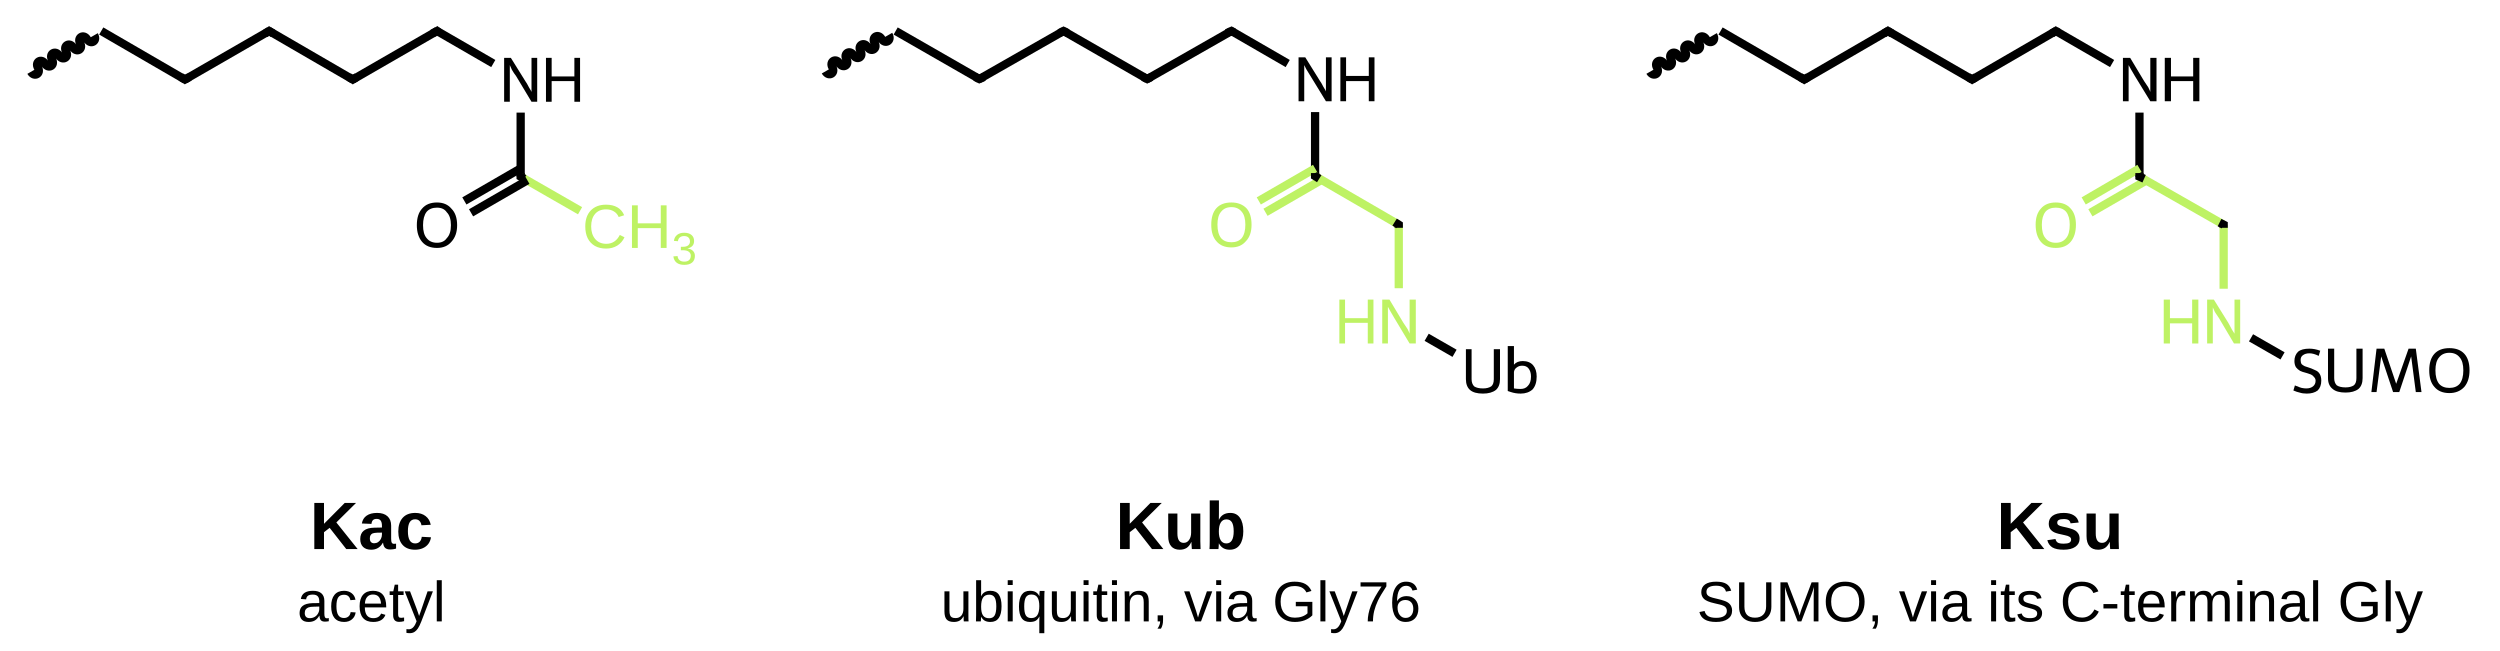
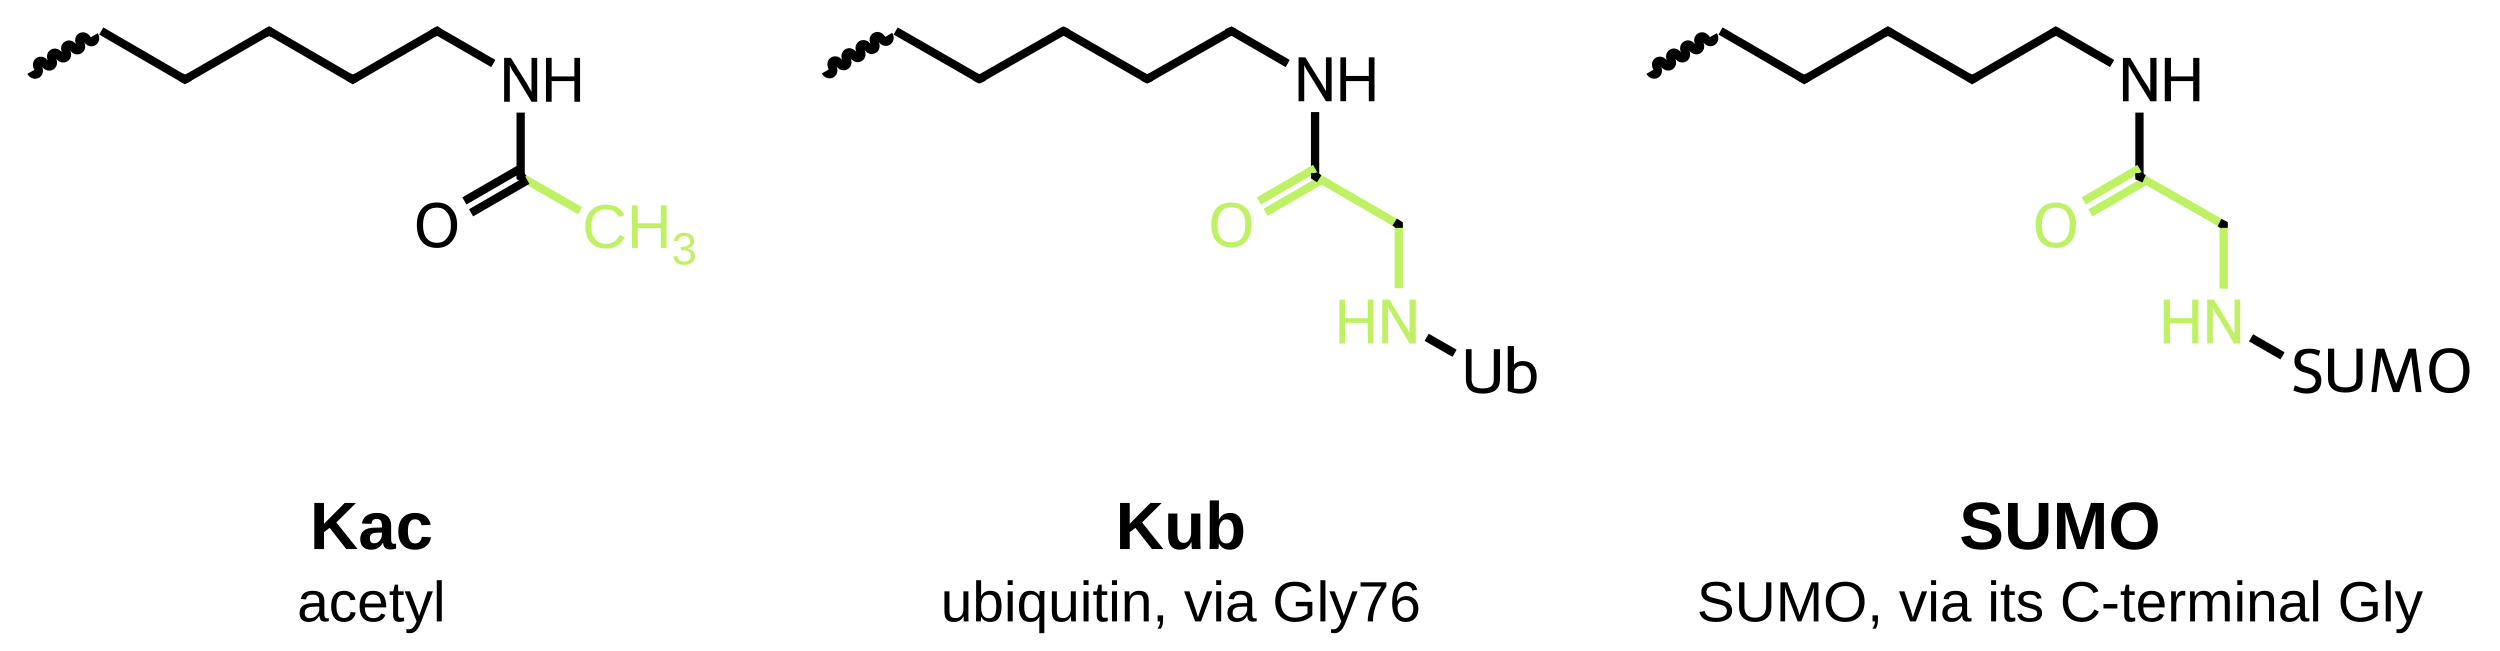
- <svg xmlns="http://www.w3.org/2000/svg" width="484" height="126" viewBox="-6 -6 484 126" role="img" aria-label="Acetyllysine (Kac), ubiquitinated lysine (Kub: isopeptide bond to Gly76 of ubiquitin) and SUMOylated lysine (Ksu: isopeptide bond to the C-terminal Gly of SUMO)" font-family="Arial, Helvetica, Arimo, 'Liberation Sans', sans-serif" stroke-linecap="round">
+ <svg xmlns="http://www.w3.org/2000/svg" width="484" height="126" viewBox="-6 -6 484 126" role="img" aria-label="Acetyllysine (Kac), ubiquitinated lysine (Kub: isopeptide bond to Gly76 of ubiquitin) and SUMOylated lysine (SUMO: isopeptide bond to the C-terminal Gly of SUMO)" font-family="Arial, Helvetica, Arimo, 'Liberation Sans', sans-serif" stroke-linecap="round">
  <g id="Kac" data-smiles="*CCCCCNC(C)=O" transform="translate(13.6,0.0) translate(-259.4,-179.0)">
    <path class="bond-0 atom-0 atom-1" d="M245.786,186.899 C246.442,188.036 247.804,187.249 247.148,186.113 C246.492,184.976 247.853,184.19 248.51,185.326 C249.166,186.463 250.528,185.677 249.872,184.54 C249.215,183.403 250.577,182.617 251.234,183.754 C251.89,184.89 253.252,184.104 252.595,182.968 C251.939,181.831 253.301,181.045 253.957,182.181 C254.614,183.318 255.976,182.532 255.319,181.395 C254.663,180.258 256.025,179.472 256.681,180.609 C257.337,181.745 258.699,180.959 258.043,179.822" style="fill:none;stroke:currentColor;stroke-width:1.6px;stroke-linecap:butt;stroke-linejoin:miter;stroke-opacity:1" />
    <path class="bond-1 atom-1 atom-2" d="M 259.4,179.0 L 275.6,188.4" style="fill:none;fill-rule:evenodd;stroke:currentColor;stroke-width:1.6px;stroke-linecap:butt;stroke-linejoin:miter;stroke-opacity:1" />
    <path class="bond-2 atom-2 atom-3" d="M 275.6,188.4 L 291.9,179.0" style="fill:none;fill-rule:evenodd;stroke:currentColor;stroke-width:1.6px;stroke-linecap:butt;stroke-linejoin:miter;stroke-opacity:1" />
    <path class="bond-3 atom-3 atom-4" d="M 291.9,179.0 L 308.1,188.4" style="fill:none;fill-rule:evenodd;stroke:currentColor;stroke-width:1.6px;stroke-linecap:butt;stroke-linejoin:miter;stroke-opacity:1" />
    <path class="bond-4 atom-4 atom-5" d="M 308.1,188.4 L 324.4,179.0" style="fill:none;fill-rule:evenodd;stroke:currentColor;stroke-width:1.6px;stroke-linecap:butt;stroke-linejoin:miter;stroke-opacity:1" />
    <path class="bond-5 atom-5 atom-6" d="M 324.4,179.0 L 335.3,185.3" style="fill:none;fill-rule:evenodd;stroke:currentColor;stroke-width:1.6px;stroke-linecap:butt;stroke-linejoin:miter;stroke-opacity:1" />
    <path class="bond-6 atom-6 atom-7" d="M 340.6,194.8 L 340.6,207.2" style="fill:none;fill-rule:evenodd;stroke:currentColor;stroke-width:1.6px;stroke-linecap:butt;stroke-linejoin:miter;stroke-opacity:1" />
    <path class="bond-7 atom-7 atom-8" d="M 340.6,207.2 L 352.1,213.8" style="fill:none;fill-rule:evenodd;stroke:#bef264;stroke-width:1.6px;stroke-linecap:butt;stroke-linejoin:miter;stroke-opacity:1" />
    <path class="bond-8 atom-7 atom-9" d="M 340.6,205.6 L 329.7,211.9" style="fill:none;fill-rule:evenodd;stroke:currentColor;stroke-width:1.6px;stroke-linecap:butt;stroke-linejoin:miter;stroke-opacity:1" />
    <path class="bond-8 atom-7 atom-9" d="M 341.9,207.9 L 331.0,214.2" style="fill:none;fill-rule:evenodd;stroke:currentColor;stroke-width:1.6px;stroke-linecap:butt;stroke-linejoin:miter;stroke-opacity:1" />
    <path d="M 274.8,187.9 L 275.6,188.4 L 276.5,187.9" style="fill:none;stroke:currentColor;stroke-width:1.6px;stroke-linecap:butt;stroke-linejoin:miter;stroke-miterlimit:10;stroke-opacity:1;" />
    <path d="M 291.1,179.5 L 291.9,179.0 L 292.7,179.5" style="fill:none;stroke:currentColor;stroke-width:1.6px;stroke-linecap:butt;stroke-linejoin:miter;stroke-miterlimit:10;stroke-opacity:1;" />
    <path d="M 307.3,187.9 L 308.1,188.4 L 308.9,187.9" style="fill:none;stroke:currentColor;stroke-width:1.6px;stroke-linecap:butt;stroke-linejoin:miter;stroke-miterlimit:10;stroke-opacity:1;" />
    <path d="M 323.5,179.5 L 324.4,179.0 L 324.9,179.4" style="fill:none;stroke:currentColor;stroke-width:1.6px;stroke-linecap:butt;stroke-linejoin:miter;stroke-miterlimit:10;stroke-opacity:1;" />
    <path d="M 340.6,206.5 L 340.6,207.2 L 341.3,207.6" style="fill:none;stroke:currentColor;stroke-width:1.6px;stroke-linecap:butt;stroke-linejoin:miter;stroke-miterlimit:10;stroke-opacity:1;" />
    <path class="atom-0" d="" fill="currentColor" />
    <path class="atom-6" d="M 338.7 184.2 L 341.5 188.7 Q 341.8 189.1, 342.2 189.9 Q 342.7 190.7, 342.7 190.8 L 342.7 184.2 L 343.8 184.2 L 343.8 192.7 L 342.7 192.7 L 339.7 187.7 Q 339.3 187.2, 338.9 186.5 Q 338.6 185.8, 338.5 185.6 L 338.5 192.7 L 337.4 192.7 L 337.4 184.2 L 338.7 184.2 " fill="currentColor" />
    <path class="atom-6" d="M 345.5 184.2 L 346.6 184.2 L 346.6 187.8 L 351.0 187.8 L 351.0 184.2 L 352.1 184.2 L 352.1 192.7 L 351.0 192.7 L 351.0 188.7 L 346.6 188.7 L 346.6 192.7 L 345.5 192.7 L 345.5 184.2 " fill="currentColor" />
    <path class="atom-8" d="" fill="#bef264" />
    <path class="atom-9" d="M 320.5 216.6 Q 320.5 214.5, 321.5 213.4 Q 322.5 212.2, 324.4 212.2 Q 326.2 212.2, 327.2 213.4 Q 328.3 214.5, 328.3 216.6 Q 328.3 218.6, 327.2 219.8 Q 326.2 221.0, 324.4 221.0 Q 322.5 221.0, 321.5 219.8 Q 320.5 218.6, 320.5 216.6 M 324.4 220.0 Q 325.7 220.0, 326.3 219.1 Q 327.1 218.3, 327.1 216.6 Q 327.1 214.9, 326.3 214.1 Q 325.7 213.2, 324.4 213.2 Q 323.1 213.2, 322.4 214.0 Q 321.7 214.9, 321.7 216.6 Q 321.7 218.3, 322.4 219.1 Q 323.1 220.0, 324.4 220.0 " fill="currentColor" />
    <text class="lbl atom-8" x="352.5" y="221.0" text-anchor="start" font-size="12" fill="#bef264">CH<tspan font-size="8.8" dy="3.2">3</tspan>
    </text>
  </g>
  <text x="65.9" y="100.3" text-anchor="middle" font-size="13" fill="currentColor" font-weight="600">Kac</text>
  <text x="65.9" y="114.3" text-anchor="middle" font-size="11" fill="currentColor">acetyl</text>
  <g id="Kub" data-smiles="*CCCCCNC(=O)CN*" transform="translate(167.4,0.0) translate(-246.3,-164.9)">
    <path class="bond-0 atom-0 atom-1" d="M232.688,172.726 C233.344,173.862 234.706,173.076 234.05,171.939 C233.394,170.803 234.756,170.016 235.412,171.153 C236.068,172.29 237.43,171.503 236.774,170.367 C236.118,169.23 237.48,168.444 238.136,169.58 C238.792,170.717 240.154,169.931 239.498,168.794 C238.842,167.657 240.203,166.871 240.86,168.008 C241.516,169.144 242.878,168.358 242.222,167.221 C241.565,166.085 242.927,165.298 243.584,166.435 C244.24,167.572 245.602,166.785 244.945,165.649" style="fill:none;stroke:currentColor;stroke-width:1.6px;stroke-linecap:butt;stroke-linejoin:miter;stroke-opacity:1" />
    <path class="bond-1 atom-1 atom-2" d="M 246.3,164.9 L 262.5,174.2" style="fill:none;fill-rule:evenodd;stroke:currentColor;stroke-width:1.6px;stroke-linecap:butt;stroke-linejoin:miter;stroke-opacity:1" />
    <path class="bond-2 atom-2 atom-3" d="M 262.5,174.2 L 278.8,164.9" style="fill:none;fill-rule:evenodd;stroke:currentColor;stroke-width:1.6px;stroke-linecap:butt;stroke-linejoin:miter;stroke-opacity:1" />
    <path class="bond-3 atom-3 atom-4" d="M 278.8,164.9 L 295.0,174.2" style="fill:none;fill-rule:evenodd;stroke:currentColor;stroke-width:1.6px;stroke-linecap:butt;stroke-linejoin:miter;stroke-opacity:1" />
    <path class="bond-4 atom-4 atom-5" d="M 295.0,174.2 L 311.3,164.9" style="fill:none;fill-rule:evenodd;stroke:currentColor;stroke-width:1.6px;stroke-linecap:butt;stroke-linejoin:miter;stroke-opacity:1" />
    <path class="bond-5 atom-5 atom-6" d="M 311.3,164.9 L 322.2,171.2" style="fill:none;fill-rule:evenodd;stroke:currentColor;stroke-width:1.6px;stroke-linecap:butt;stroke-linejoin:miter;stroke-opacity:1" />
    <path class="bond-6 atom-6 atom-7" d="M 327.5,180.6 L 327.5,193.0" style="fill:none;fill-rule:evenodd;stroke:currentColor;stroke-width:1.6px;stroke-linecap:butt;stroke-linejoin:miter;stroke-opacity:1" />
    <path class="bond-7 atom-7 atom-8" d="M 327.5,191.5 L 316.6,197.8" style="fill:none;fill-rule:evenodd;stroke:#bef264;stroke-width:1.6px;stroke-linecap:butt;stroke-linejoin:miter;stroke-opacity:1" />
    <path class="bond-7 atom-7 atom-8" d="M 328.8,193.7 L 317.9,200.0" style="fill:none;fill-rule:evenodd;stroke:#bef264;stroke-width:1.6px;stroke-linecap:butt;stroke-linejoin:miter;stroke-opacity:1" />
    <path class="bond-8 atom-7 atom-9" d="M 327.5,193.0 L 343.7,202.4" style="fill:none;fill-rule:evenodd;stroke:#bef264;stroke-width:1.6px;stroke-linecap:butt;stroke-linejoin:miter;stroke-opacity:1" />
    <path class="bond-9 atom-9 atom-10" d="M 343.7,202.4 L 343.7,214.7" style="fill:none;fill-rule:evenodd;stroke:#bef264;stroke-width:1.6px;stroke-linecap:butt;stroke-linejoin:miter;stroke-opacity:1" />
    <path class="bond-10 atom-10 atom-11" d="M 349.1,224.2 L 354.5,227.3" style="fill:none;fill-rule:evenodd;stroke:currentColor;stroke-width:1.6px;stroke-linecap:butt;stroke-linejoin:miter;stroke-opacity:1" />
    <path d="M 261.7,173.8 L 262.5,174.2 L 263.4,173.8" style="fill:none;stroke:currentColor;stroke-width:1.6px;stroke-linecap:butt;stroke-linejoin:miter;stroke-miterlimit:10;stroke-opacity:1;" />
    <path d="M 278.0,165.3 L 278.8,164.9 L 279.6,165.3" style="fill:none;stroke:currentColor;stroke-width:1.6px;stroke-linecap:butt;stroke-linejoin:miter;stroke-miterlimit:10;stroke-opacity:1;" />
    <path d="M 294.2,173.8 L 295.0,174.2 L 295.8,173.8" style="fill:none;stroke:currentColor;stroke-width:1.6px;stroke-linecap:butt;stroke-linejoin:miter;stroke-miterlimit:10;stroke-opacity:1;" />
    <path d="M 310.4,165.3 L 311.3,164.9 L 311.8,165.2" style="fill:none;stroke:currentColor;stroke-width:1.6px;stroke-linecap:butt;stroke-linejoin:miter;stroke-miterlimit:10;stroke-opacity:1;" />
    <path d="M 327.5,192.4 L 327.5,193.0 L 328.3,193.5" style="fill:none;stroke:currentColor;stroke-width:1.6px;stroke-linecap:butt;stroke-linejoin:miter;stroke-miterlimit:10;stroke-opacity:1;" />
    <path d="M 342.9,201.9 L 343.7,202.4 L 343.7,203.0" style="fill:none;stroke:currentColor;stroke-width:1.6px;stroke-linecap:butt;stroke-linejoin:miter;stroke-miterlimit:10;stroke-opacity:1;" />
    <path class="atom-0" d="" fill="currentColor" />
    <path class="atom-6" d="M 325.6 170.0 L 328.4 174.5 Q 328.7 174.9, 329.1 175.7 Q 329.6 176.5, 329.6 176.6 L 329.6 170.0 L 330.7 170.0 L 330.7 178.5 L 329.6 178.5 L 326.6 173.6 Q 326.2 173.0, 325.8 172.3 Q 325.5 171.7, 325.4 171.5 L 325.4 178.5 L 324.3 178.5 L 324.3 170.0 L 325.6 170.0 " fill="currentColor" />
    <path class="atom-6" d="M 332.4 170.0 L 333.5 170.0 L 333.5 173.6 L 337.9 173.6 L 337.9 170.0 L 339.0 170.0 L 339.0 178.5 L 337.9 178.5 L 337.9 174.6 L 333.5 174.6 L 333.5 178.5 L 332.4 178.5 L 332.4 170.0 " fill="currentColor" />
    <path class="atom-8" d="M 307.4 202.4 Q 307.4 200.3, 308.4 199.2 Q 309.4 198.1, 311.3 198.1 Q 313.1 198.1, 314.2 199.2 Q 315.2 200.3, 315.2 202.4 Q 315.2 204.5, 314.1 205.6 Q 313.1 206.8, 311.3 206.8 Q 309.4 206.8, 308.4 205.6 Q 307.4 204.5, 307.4 202.4 M 311.3 205.8 Q 312.6 205.8, 313.3 205.0 Q 314.0 204.1, 314.0 202.4 Q 314.0 200.7, 313.3 199.9 Q 312.6 199.0, 311.3 199.0 Q 310.0 199.0, 309.3 199.9 Q 308.6 200.7, 308.6 202.4 Q 308.6 204.1, 309.3 205.0 Q 310.0 205.8, 311.3 205.8 " fill="#bef264" />
    <path class="atom-10" d="M 332.2 216.9 L 333.3 216.9 L 333.3 220.5 L 337.7 220.5 L 337.7 216.9 L 338.8 216.9 L 338.8 225.4 L 337.7 225.4 L 337.7 221.4 L 333.3 221.4 L 333.3 225.4 L 332.2 225.4 L 332.2 216.9 " fill="#bef264" />
    <path class="atom-10" d="M 341.9 216.9 L 344.6 221.4 Q 344.9 221.8, 345.4 222.6 Q 345.8 223.4, 345.8 223.5 L 345.8 216.9 L 347.0 216.9 L 347.0 225.4 L 345.8 225.4 L 342.8 220.4 Q 342.5 219.9, 342.1 219.2 Q 341.7 218.5, 341.6 218.3 L 341.6 225.4 L 340.5 225.4 L 340.5 216.9 L 341.9 216.9 " fill="#bef264" />
    <path class="atom-11" d="M 357.8 226.5 L 357.8 232.3 Q 357.8 233.2, 358.3 233.7 Q 358.9 234.1, 360.0 234.1 Q 361.0 234.1, 361.6 233.7 Q 362.1 233.3, 362.1 232.3 L 362.1 226.5 L 363.3 226.5 L 363.3 232.3 Q 363.3 233.7, 362.5 234.4 Q 361.6 235.1, 360.0 235.1 Q 358.3 235.1, 357.5 234.4 Q 356.7 233.7, 356.7 232.3 L 356.7 226.5 L 357.8 226.5 " fill="currentColor" />
    <path class="atom-11" d="M 367.7 228.8 Q 369.0 228.8, 369.7 229.6 Q 370.4 230.4, 370.4 231.8 Q 370.4 233.4, 369.6 234.3 Q 368.7 235.1, 367.3 235.1 Q 366.3 235.1, 365.4 234.8 L 364.8 234.6 L 364.8 225.9 L 366.0 225.9 L 366.0 229.5 Q 366.6 228.8, 367.7 228.8 M 367.3 234.2 Q 368.2 234.2, 368.7 233.6 Q 369.3 233.0, 369.3 231.8 Q 369.3 230.8, 368.8 230.2 Q 368.4 229.7, 367.6 229.7 Q 367.0 229.7, 366.6 230.0 Q 366.1 230.3, 366.0 230.9 L 366.0 234.1 Q 366.6 234.2, 367.3 234.2 " fill="currentColor" />
  </g>
  <text x="222.6" y="100.3" text-anchor="middle" font-size="13" fill="currentColor" font-weight="600">Kub</text>
  <text x="222.6" y="114.3" text-anchor="middle" font-size="11" fill="currentColor">ubiquitin, via Gly76</text>
-   <g id="Ksu" data-smiles="*CCCCCNC(=O)CN*" transform="translate(327.1,0.0) translate(-235.9,-164.9)">
+   <g id="SUMO" data-smiles="*CCCCCNC(=O)CN*" transform="translate(327.1,0.0) translate(-235.9,-164.9)">
    <path class="bond-0 atom-0 atom-1" d="M222.233,172.789 C222.889,173.925 224.251,173.139 223.595,172.002 C222.939,170.866 224.301,170.079 224.957,171.216 C225.613,172.353 226.975,171.566 226.319,170.43 C225.663,169.293 227.025,168.507 227.681,169.643 C228.337,170.78 229.699,169.994 229.043,168.857 C228.387,167.72 229.748,166.934 230.405,168.071 C231.061,169.207 232.423,168.421 231.767,167.284 C231.11,166.148 232.472,165.361 233.129,166.498 C233.785,167.635 235.147,166.848 234.49,165.712" style="fill:none;stroke:currentColor;stroke-width:1.6px;stroke-linecap:butt;stroke-linejoin:miter;stroke-opacity:1" />
    <path class="bond-1 atom-1 atom-2" d="M 235.9,164.9 L 252.1,174.3" style="fill:none;fill-rule:evenodd;stroke:currentColor;stroke-width:1.6px;stroke-linecap:butt;stroke-linejoin:miter;stroke-opacity:1" />
    <path class="bond-2 atom-2 atom-3" d="M 252.1,174.3 L 268.3,164.9" style="fill:none;fill-rule:evenodd;stroke:currentColor;stroke-width:1.6px;stroke-linecap:butt;stroke-linejoin:miter;stroke-opacity:1" />
    <path class="bond-3 atom-3 atom-4" d="M 268.3,164.9 L 284.6,174.3" style="fill:none;fill-rule:evenodd;stroke:currentColor;stroke-width:1.6px;stroke-linecap:butt;stroke-linejoin:miter;stroke-opacity:1" />
    <path class="bond-4 atom-4 atom-5" d="M 284.6,174.3 L 300.8,164.9" style="fill:none;fill-rule:evenodd;stroke:currentColor;stroke-width:1.6px;stroke-linecap:butt;stroke-linejoin:miter;stroke-opacity:1" />
    <path class="bond-5 atom-5 atom-6" d="M 300.8,164.9 L 311.7,171.2" style="fill:none;fill-rule:evenodd;stroke:currentColor;stroke-width:1.6px;stroke-linecap:butt;stroke-linejoin:miter;stroke-opacity:1" />
    <path class="bond-6 atom-6 atom-7" d="M 317.0,180.7 L 317.0,193.1" style="fill:none;fill-rule:evenodd;stroke:currentColor;stroke-width:1.6px;stroke-linecap:butt;stroke-linejoin:miter;stroke-opacity:1" />
    <path class="bond-7 atom-7 atom-8" d="M 317.0,191.5 L 306.2,197.8" style="fill:none;fill-rule:evenodd;stroke:#bef264;stroke-width:1.6px;stroke-linecap:butt;stroke-linejoin:miter;stroke-opacity:1" />
    <path class="bond-7 atom-7 atom-8" d="M 318.4,193.8 L 307.5,200.1" style="fill:none;fill-rule:evenodd;stroke:#bef264;stroke-width:1.6px;stroke-linecap:butt;stroke-linejoin:miter;stroke-opacity:1" />
    <path class="bond-8 atom-7 atom-9" d="M 317.0,193.1 L 333.3,202.4" style="fill:none;fill-rule:evenodd;stroke:#bef264;stroke-width:1.6px;stroke-linecap:butt;stroke-linejoin:miter;stroke-opacity:1" />
    <path class="bond-9 atom-9 atom-10" d="M 333.3,202.4 L 333.3,214.8" style="fill:none;fill-rule:evenodd;stroke:#bef264;stroke-width:1.6px;stroke-linecap:butt;stroke-linejoin:miter;stroke-opacity:1" />
    <path class="bond-10 atom-10 atom-11" d="M 338.6,224.3 L 344.7,227.8" style="fill:none;fill-rule:evenodd;stroke:currentColor;stroke-width:1.6px;stroke-linecap:butt;stroke-linejoin:miter;stroke-opacity:1" />
    <path d="M 251.3,173.8 L 252.1,174.3 L 252.9,173.8" style="fill:none;stroke:currentColor;stroke-width:1.6px;stroke-linecap:butt;stroke-linejoin:miter;stroke-miterlimit:10;stroke-opacity:1;" />
    <path d="M 267.5,165.4 L 268.3,164.9 L 269.1,165.4" style="fill:none;stroke:currentColor;stroke-width:1.6px;stroke-linecap:butt;stroke-linejoin:miter;stroke-miterlimit:10;stroke-opacity:1;" />
    <path d="M 283.8,173.8 L 284.6,174.3 L 285.4,173.8" style="fill:none;stroke:currentColor;stroke-width:1.6px;stroke-linecap:butt;stroke-linejoin:miter;stroke-miterlimit:10;stroke-opacity:1;" />
    <path d="M 300.0,165.4 L 300.8,164.9 L 301.3,165.2" style="fill:none;stroke:currentColor;stroke-width:1.6px;stroke-linecap:butt;stroke-linejoin:miter;stroke-miterlimit:10;stroke-opacity:1;" />
    <path d="M 317.0,192.4 L 317.0,193.1 L 317.9,193.5" style="fill:none;stroke:currentColor;stroke-width:1.6px;stroke-linecap:butt;stroke-linejoin:miter;stroke-miterlimit:10;stroke-opacity:1;" />
    <path d="M 332.5,202.0 L 333.3,202.4 L 333.3,203.0" style="fill:none;stroke:currentColor;stroke-width:1.6px;stroke-linecap:butt;stroke-linejoin:miter;stroke-miterlimit:10;stroke-opacity:1;" />
    <path class="atom-0" d="" fill="currentColor" />
    <path class="atom-6" d="M 315.2 170.1 L 317.9 174.6 Q 318.2 175.0, 318.7 175.8 Q 319.1 176.6, 319.1 176.7 L 319.1 170.1 L 320.3 170.1 L 320.3 178.5 L 319.1 178.5 L 316.1 173.6 Q 315.8 173.1, 315.4 172.4 Q 315.0 171.7, 314.9 171.5 L 314.9 178.5 L 313.8 178.5 L 313.8 170.1 L 315.2 170.1 " fill="currentColor" />
    <path class="atom-6" d="M 321.9 170.1 L 323.1 170.1 L 323.1 173.7 L 327.4 173.7 L 327.4 170.1 L 328.6 170.1 L 328.6 178.5 L 327.4 178.5 L 327.4 174.6 L 323.1 174.6 L 323.1 178.5 L 321.9 178.5 L 321.9 170.1 " fill="currentColor" />
    <path class="atom-8" d="M 296.9 202.4 Q 296.9 200.4, 297.9 199.3 Q 298.9 198.1, 300.8 198.1 Q 302.7 198.1, 303.7 199.3 Q 304.7 200.4, 304.7 202.4 Q 304.7 204.5, 303.7 205.7 Q 302.7 206.9, 300.8 206.9 Q 298.9 206.9, 297.9 205.7 Q 296.9 204.5, 296.9 202.4 M 300.8 205.9 Q 302.1 205.9, 302.8 205.0 Q 303.5 204.2, 303.5 202.4 Q 303.5 200.8, 302.8 199.9 Q 302.1 199.1, 300.8 199.1 Q 299.5 199.1, 298.8 199.9 Q 298.1 200.8, 298.1 202.4 Q 298.1 204.2, 298.8 205.0 Q 299.5 205.9, 300.8 205.9 " fill="#bef264" />
    <path class="atom-10" d="M 321.7 216.9 L 322.9 216.9 L 322.9 220.5 L 327.2 220.5 L 327.2 216.9 L 328.4 216.9 L 328.4 225.4 L 327.2 225.4 L 327.2 221.5 L 322.9 221.5 L 322.9 225.4 L 321.7 225.4 L 321.7 216.9 " fill="#bef264" />
    <path class="atom-10" d="M 331.4 216.9 L 334.2 221.4 Q 334.5 221.9, 334.9 222.7 Q 335.4 223.5, 335.4 223.5 L 335.4 216.9 L 336.5 216.9 L 336.5 225.4 L 335.3 225.4 L 332.4 220.5 Q 332.0 219.9, 331.6 219.3 Q 331.3 218.6, 331.2 218.4 L 331.2 225.4 L 330.1 225.4 L 330.1 216.9 L 331.4 216.9 " fill="#bef264" />
    <path class="atom-11" d="M 347.1 233.5 Q 347.2 233.6, 347.6 233.7 Q 348.0 233.9, 348.4 234.0 Q 348.9 234.1, 349.3 234.1 Q 350.1 234.1, 350.6 233.7 Q 351.1 233.3, 351.1 232.6 Q 351.1 232.2, 350.8 231.9 Q 350.6 231.6, 350.2 231.4 Q 349.9 231.3, 349.3 231.1 Q 348.5 230.9, 348.1 230.7 Q 347.6 230.4, 347.3 230.0 Q 347.0 229.5, 347.0 228.8 Q 347.0 227.7, 347.7 227.0 Q 348.4 226.4, 349.9 226.4 Q 350.9 226.4, 352.0 226.8 L 351.7 227.8 Q 350.7 227.3, 349.9 227.3 Q 349.1 227.3, 348.6 227.7 Q 348.2 228.0, 348.2 228.6 Q 348.2 229.1, 348.4 229.4 Q 348.6 229.6, 349.0 229.8 Q 349.3 229.9, 349.9 230.1 Q 350.7 230.4, 351.1 230.6 Q 351.6 230.8, 351.9 231.3 Q 352.2 231.8, 352.2 232.6 Q 352.2 233.8, 351.5 234.5 Q 350.7 235.1, 349.4 235.1 Q 348.6 235.1, 348.0 234.9 Q 347.5 234.8, 346.8 234.5 L 347.1 233.5 " fill="currentColor" />
    <path class="atom-11" d="M 354.7 226.4 L 354.7 232.1 Q 354.7 233.0, 355.2 233.5 Q 355.8 233.9, 356.9 233.9 Q 357.9 233.9, 358.5 233.5 Q 359.0 233.1, 359.0 232.1 L 359.0 226.4 L 360.2 226.4 L 360.2 232.1 Q 360.2 233.5, 359.4 234.2 Q 358.5 234.9, 356.9 234.9 Q 355.2 234.9, 354.4 234.2 Q 353.5 233.5, 353.5 232.1 L 353.5 226.4 L 354.7 226.4 " fill="currentColor" />
    <path class="atom-11" d="M 371.6 234.8 L 370.5 234.8 L 369.6 227.9 L 367.3 234.8 L 366.1 234.8 L 363.8 227.9 L 362.9 234.8 L 361.9 234.8 L 362.9 226.4 L 364.4 226.4 L 366.7 233.2 L 369.1 226.4 L 370.5 226.4 L 371.6 234.8 " fill="currentColor" />
    <path class="atom-11" d="M 373.1 230.6 Q 373.1 228.5, 374.1 227.4 Q 375.1 226.3, 377.0 226.3 Q 378.9 226.3, 379.9 227.4 Q 380.9 228.5, 380.9 230.6 Q 380.9 232.6, 379.9 233.8 Q 378.8 235.0, 377.0 235.0 Q 375.1 235.0, 374.1 233.8 Q 373.1 232.7, 373.1 230.6 M 377.0 234.0 Q 378.3 234.0, 379.0 233.2 Q 379.7 232.3, 379.7 230.6 Q 379.7 228.9, 379.0 228.1 Q 378.3 227.2, 377.0 227.2 Q 375.7 227.2, 375.0 228.1 Q 374.3 228.9, 374.3 230.6 Q 374.3 232.3, 375.0 233.2 Q 375.7 234.0, 377.0 234.0 " fill="currentColor" />
  </g>
-   <text x="392.8" y="100.3" text-anchor="middle" font-size="13" fill="currentColor" font-weight="600">Ksu</text>
+   <text x="392.8" y="100.3" text-anchor="middle" font-size="13" fill="currentColor" font-weight="600">SUMO</text>
  <text x="392.8" y="114.3" text-anchor="middle" font-size="11" fill="currentColor">SUMO, via its C-terminal Gly</text>
</svg>
